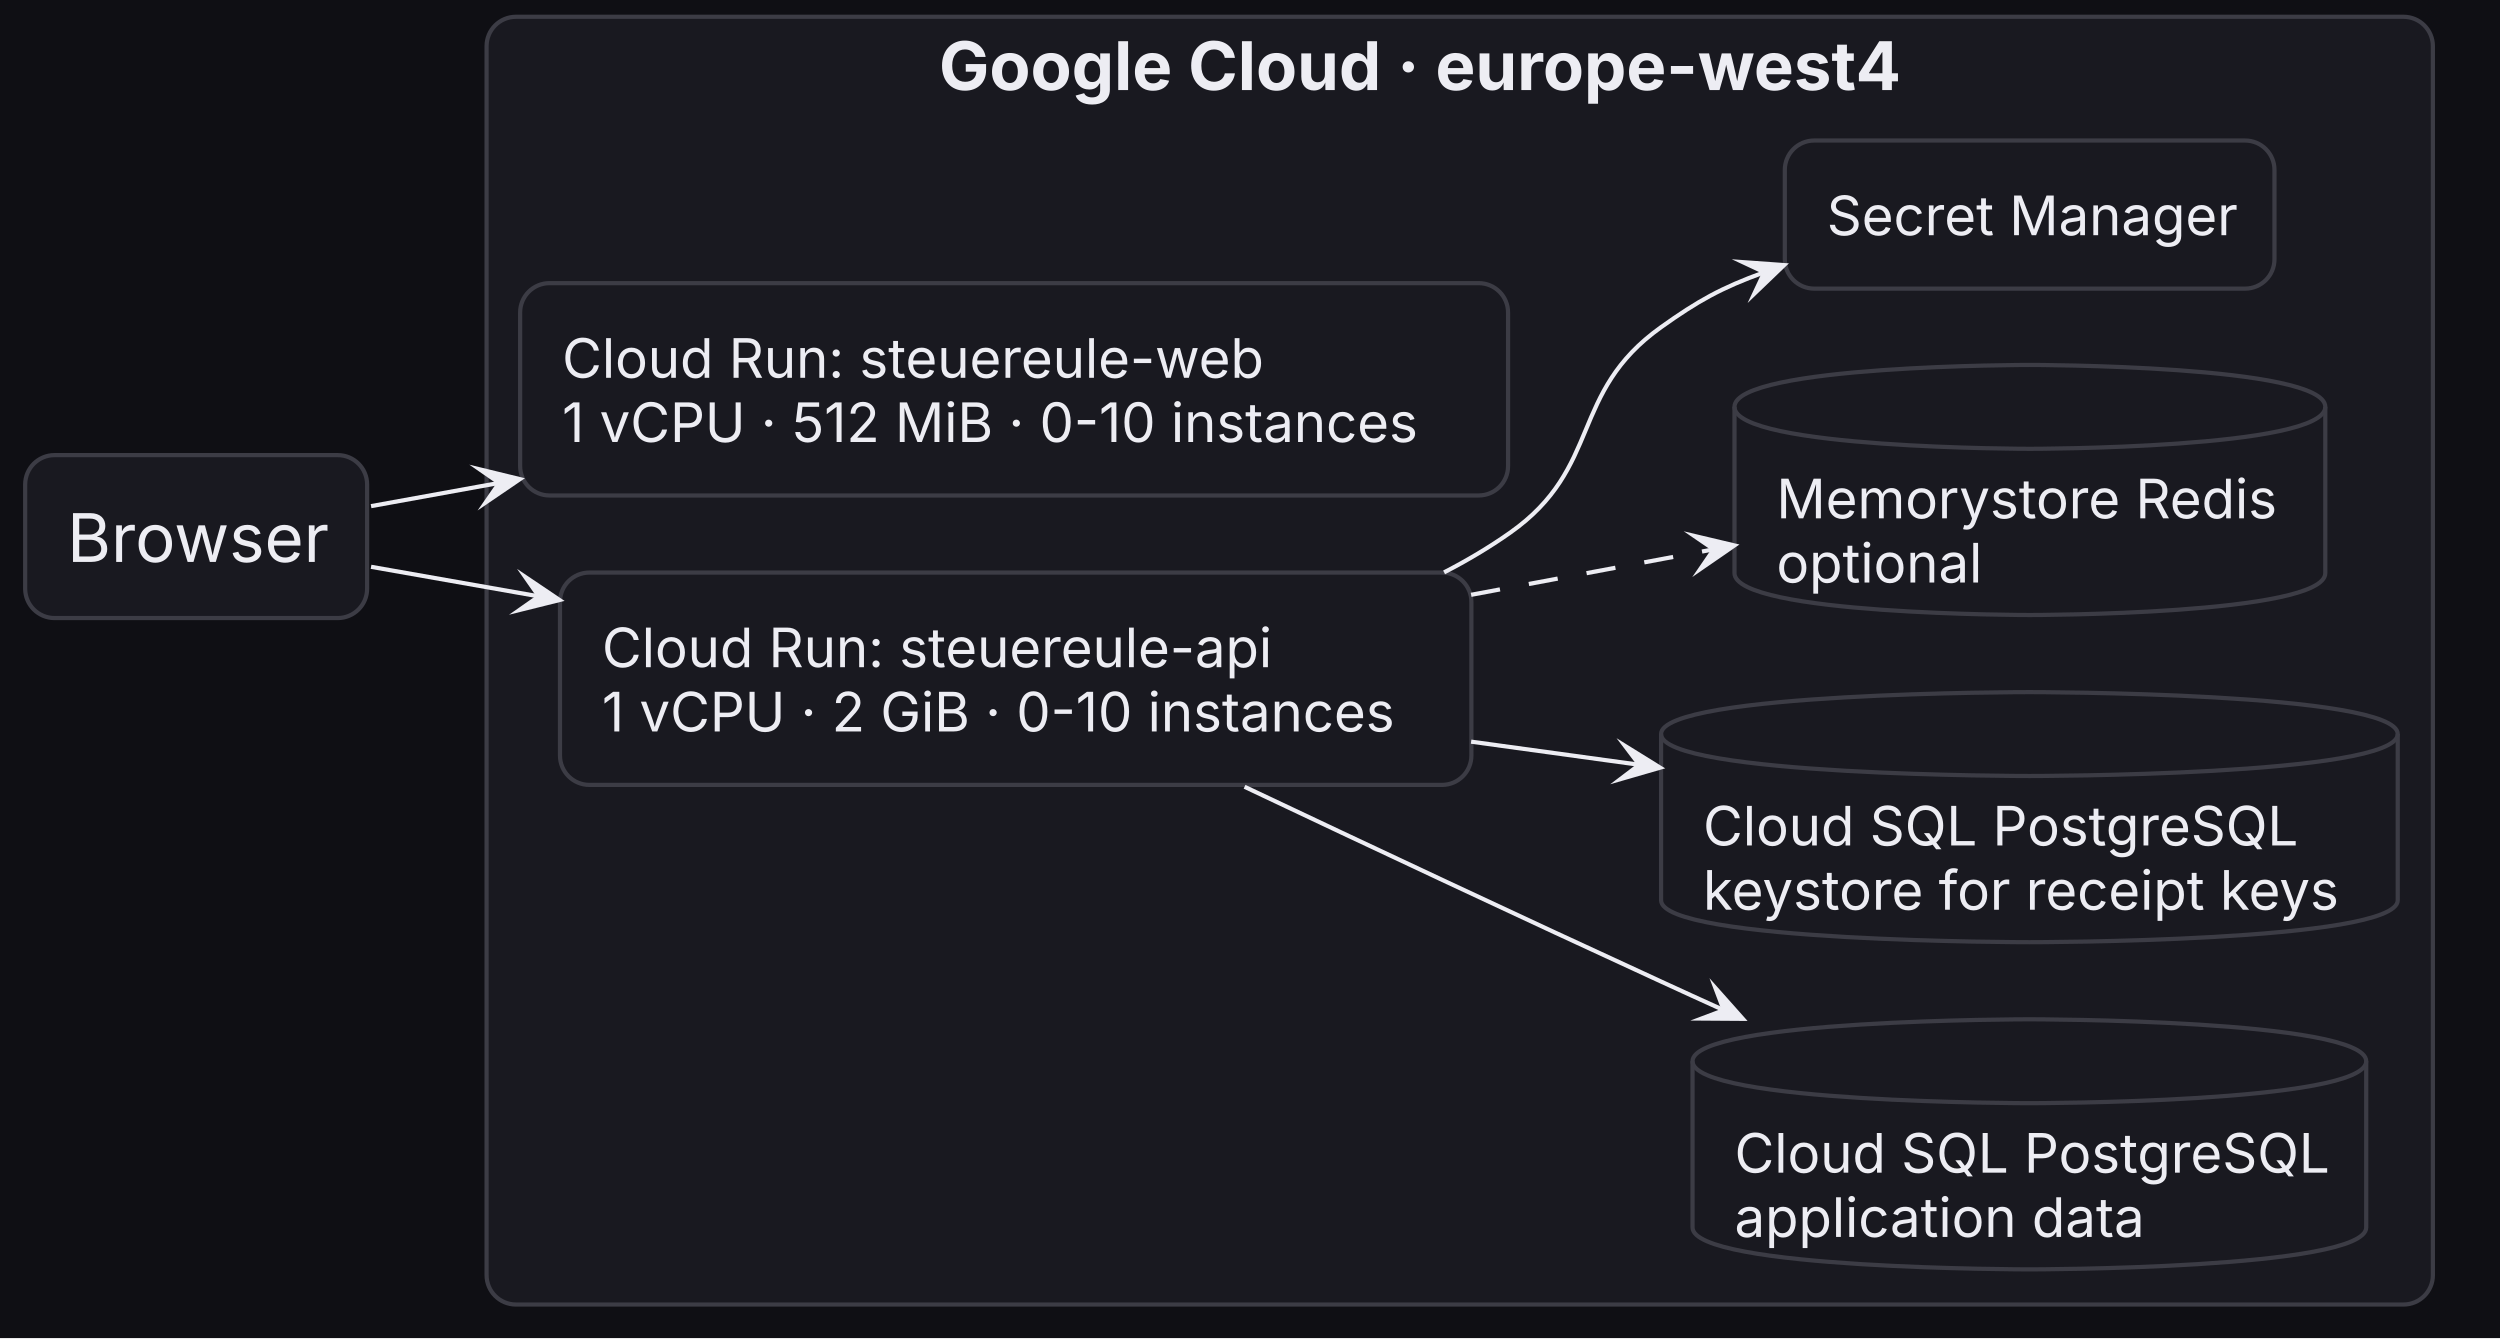
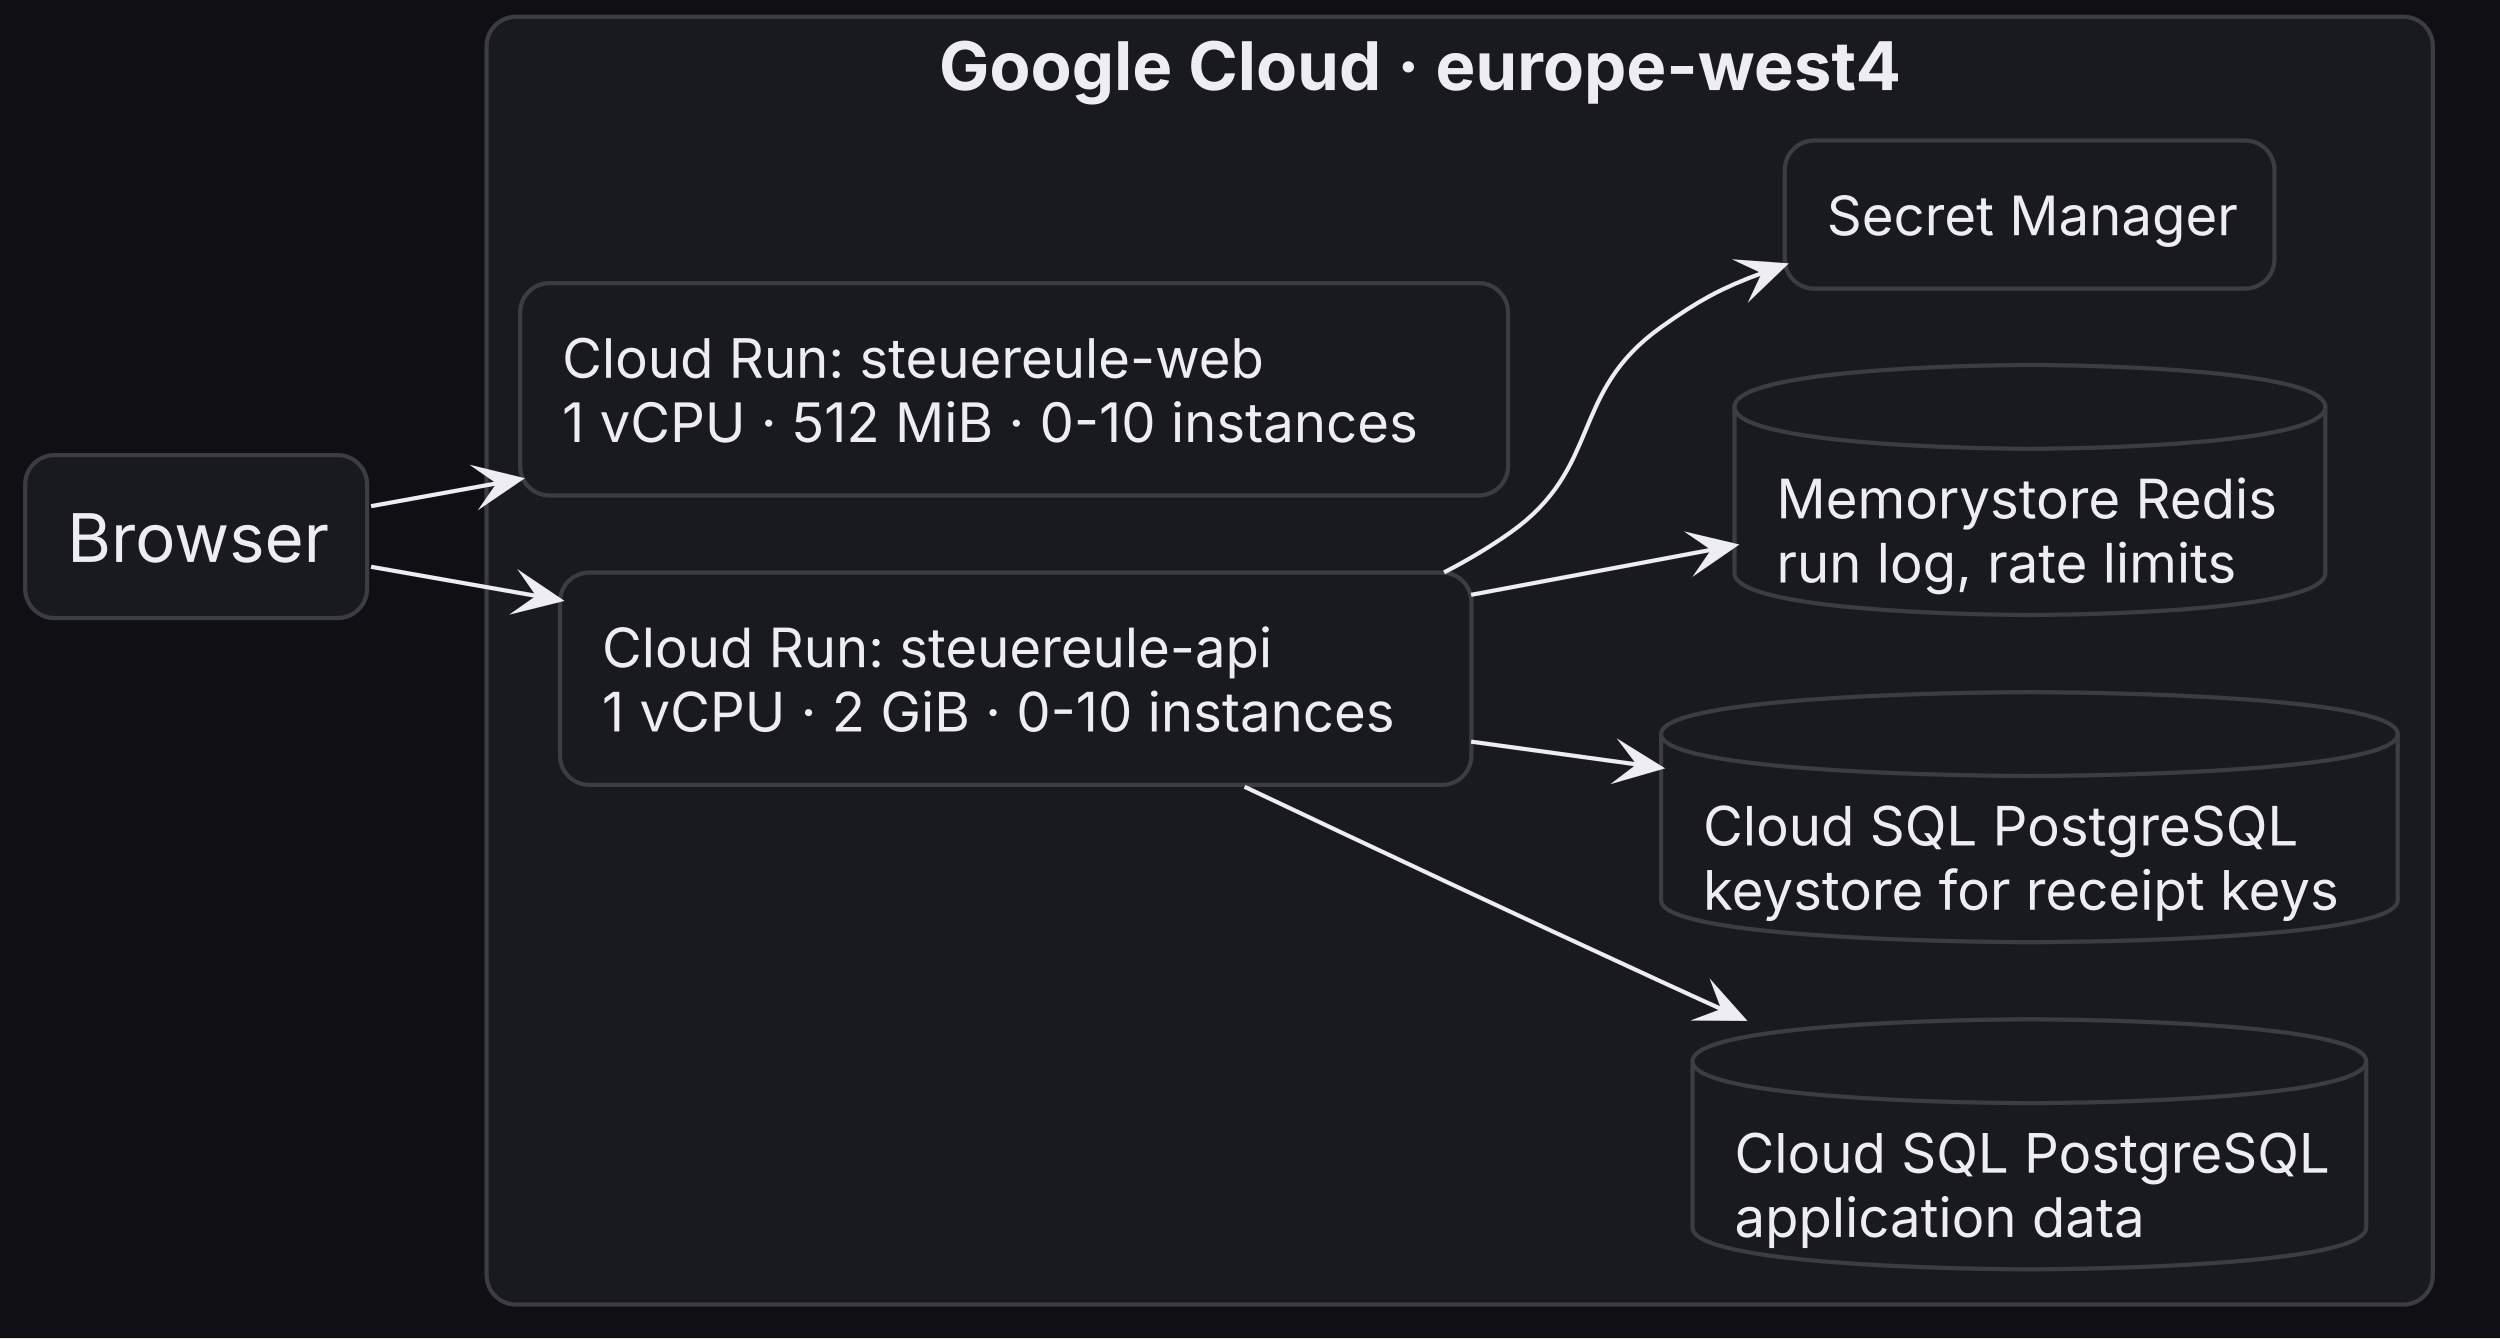
<svg xmlns="http://www.w3.org/2000/svg" contentStyleType="text/css" data-diagram-type="DESCRIPTION" height="319px" preserveAspectRatio="none" style="width:596px;height:319px;background:#0F0F14;" version="1.1" viewBox="0 0 596 319" width="596px" zoomAndPan="magnify">
  <defs />
  <g>
    <rect fill="#0F0F14" height="319" style="stroke:none;stroke-width:1;" width="596" x="0" y="0" />
    <g class="cluster" data-qualified-name="GCP" data-source-line="7" id="ent0002">
      <rect fill="#191920" height="307" rx="7" ry="7" style="stroke:#3C3C45;stroke-width:1;" width="464" x="116" y="4" />
      <text fill="#EDEDF3" font-family="Geist, system-ui, -apple-system, 'Segoe UI', sans-serif" font-size="16" font-weight="700" lengthAdjust="spacing" textLength="248.305" x="223.848" y="21.469">Google Cloud · europe-west4</text>
    </g>
    <g class="entity" data-qualified-name="Browser" data-source-line="6" id="ent0001">
      <rect fill="#191920" height="38.844" rx="7" ry="7" style="stroke:#3C3C45;stroke-width:1;" width="81.523" x="6" y="108.5" />
      <text fill="#EDEDF3" font-family="Geist, system-ui, -apple-system, 'Segoe UI', sans-serif" font-size="16" lengthAdjust="spacing" textLength="61.523" x="16" y="133.969">Browser</text>
    </g>
    <g class="entity" data-qualified-name="GCP.WebSvc" data-source-line="8" id="ent0003">
      <rect fill="#191920" height="50.621" rx="7" ry="7" style="stroke:#3C3C45;stroke-width:1;" width="235.522" x="124" y="67.5" />
      <text fill="#EDEDF3" font-family="Geist, system-ui, -apple-system, 'Segoe UI', sans-serif" font-size="13" lengthAdjust="spacing" textLength="172.32" x="134" y="90.068">Cloud Run: steuereule-web</text>
      <text fill="#EDEDF3" font-family="Geist, system-ui, -apple-system, 'Segoe UI', sans-serif" font-size="13" lengthAdjust="spacing" textLength="215.522" x="134" y="105.379">1 vCPU · 512 MiB · 0-10 instances</text>
    </g>
    <g class="entity" data-qualified-name="GCP.ApiSvc" data-source-line="9" id="ent0004">
      <rect fill="#191920" height="50.621" rx="7" ry="7" style="stroke:#3C3C45;stroke-width:1;" width="217.279" x="133.5" y="136.5" />
      <text fill="#EDEDF3" font-family="Geist, system-ui, -apple-system, 'Segoe UI', sans-serif" font-size="13" lengthAdjust="spacing" textLength="165.998" x="143.5" y="159.068">Cloud Run: steuereule-api</text>
      <text fill="#EDEDF3" font-family="Geist, system-ui, -apple-system, 'Segoe UI', sans-serif" font-size="13" lengthAdjust="spacing" textLength="197.279" x="143.5" y="174.379">1 vCPU · 2 GiB · 0-10 instances</text>
    </g>
    <g class="entity" data-qualified-name="GCP.Db" data-source-line="10" id="ent0005">
      <path d="M403.5,253 C403.5,243 483.803,243 483.803,243 C483.803,243 564.107,243 564.107,253 L564.107,292.621 C564.107,302.621 483.803,302.621 483.803,302.621 C483.803,302.621 403.5,302.621 403.5,292.621 L403.5,253" fill="#191920" style="stroke:#3C3C45;stroke-width:1;" />
      <path d="M403.5,253 C403.5,263 483.803,263 483.803,263 C483.803,263 564.107,263 564.107,253" fill="none" style="stroke:#3C3C45;stroke-width:1;" />
      <text fill="#EDEDF3" font-family="Geist, system-ui, -apple-system, 'Segoe UI', sans-serif" font-size="13" lengthAdjust="spacing" textLength="140.607" x="413.5" y="279.568">Cloud SQL PostgreSQL</text>
      <text fill="#EDEDF3" font-family="Geist, system-ui, -apple-system, 'Segoe UI', sans-serif" font-size="13" lengthAdjust="spacing" textLength="101.086" x="413.5" y="294.879">application data</text>
    </g>
    <g class="entity" data-qualified-name="GCP.Keys" data-source-line="11" id="ent0006">
      <path d="M396,175 C396,165 483.81,165 483.81,165 C483.81,165 571.619,165 571.619,175 L571.619,214.621 C571.619,224.621 483.81,224.621 483.81,224.621 C483.81,224.621 396,224.621 396,214.621 L396,175" fill="#191920" style="stroke:#3C3C45;stroke-width:1;" />
      <path d="M396,175 C396,185 483.81,185 483.81,185 C483.81,185 571.619,185 571.619,175" fill="none" style="stroke:#3C3C45;stroke-width:1;" />
      <text fill="#EDEDF3" font-family="Geist, system-ui, -apple-system, 'Segoe UI', sans-serif" font-size="13" lengthAdjust="spacing" textLength="140.607" x="406" y="201.568">Cloud SQL PostgreSQL</text>
      <text fill="#EDEDF3" font-family="Geist, system-ui, -apple-system, 'Segoe UI', sans-serif" font-size="13" lengthAdjust="spacing" textLength="155.619" x="406" y="216.879">keystore for receipt keys</text>
    </g>
    <g class="entity" data-qualified-name="GCP.Redis" data-source-line="12" id="ent0007">
      <path d="M413.5,97 C413.5,87 483.926,87 483.926,87 C483.926,87 554.353,87 554.353,97 L554.353,136.621 C554.353,146.621 483.926,146.621 483.926,146.621 C483.926,146.621 413.5,146.621 413.5,136.621 L413.5,97" fill="#191920" style="stroke:#3C3C45;stroke-width:1;" />
      <path d="M413.5,97 C413.5,107 483.926,107 483.926,107 C483.926,107 554.353,107 554.353,97" fill="none" style="stroke:#3C3C45;stroke-width:1;" />
      <text fill="#EDEDF3" font-family="Geist, system-ui, -apple-system, 'Segoe UI', sans-serif" font-size="13" lengthAdjust="spacing" textLength="120.853" x="423.5" y="123.568">Memorystore Redis</text>
-       <text fill="#EDEDF3" font-family="Geist, system-ui, -apple-system, 'Segoe UI', sans-serif" font-size="13" lengthAdjust="spacing" textLength="51.778" x="423.5" y="138.879">optional</text>
+       <text fill="#EDEDF3" font-family="Geist, system-ui, -apple-system, 'Segoe UI', sans-serif" font-size="13" lengthAdjust="spacing" textLength="117.26" x="423.5" y="138.879">run log, rate limits</text>
    </g>
    <g class="entity" data-qualified-name="GCP.Secrets" data-source-line="13" id="ent0008">
      <rect fill="#191920" height="35.31" rx="7" ry="7" style="stroke:#3C3C45;stroke-width:1;" width="116.732" x="425.5" y="33.5" />
      <text fill="#EDEDF3" font-family="Geist, system-ui, -apple-system, 'Segoe UI', sans-serif" font-size="13" lengthAdjust="spacing" textLength="96.732" x="435.5" y="56.068">Secret Manager</text>
    </g>
    <g class="link" data-entity-1="ent0001" data-entity-2="ent0003" data-link-type="dependency" id="lnk9">
      <polygon fill="#EDEDF3" points="123.942,114.228,114.373,111.898,119.022,115.12,115.8,119.77,123.942,114.228" style="stroke:#EDEDF3;stroke-width:1;stroke-linejoin:miter;stroke-miterlimit:10;" />
      <path d="M88.459,120.663 C99.181,118.719 106.396,117.41 119.022,115.12" fill="none" style="stroke:#EDEDF3;stroke-width:1;" />
    </g>
    <g class="link" data-entity-1="ent0001" data-entity-2="ent0004" data-link-type="dependency" id="lnk10">
      <polygon fill="#EDEDF3" points="133.391,143.043,125.222,137.542,128.467,142.175,123.834,145.421,133.391,143.043" style="stroke:#EDEDF3;stroke-width:1;stroke-linejoin:miter;stroke-miterlimit:10;" />
      <path d="M88.459,135.127 C101.834,137.484 112.482,139.36 128.467,142.175" fill="none" style="stroke:#EDEDF3;stroke-width:1;" />
    </g>
    <g class="link" data-entity-1="ent0004" data-entity-2="ent0005" data-link-type="dependency" id="lnk11">
      <polygon fill="#EDEDF3" points="415.5,242.889,408.951,235.532,410.945,240.826,405.652,242.82,415.5,242.889" style="stroke:#EDEDF3;stroke-width:1;stroke-linejoin:miter;stroke-miterlimit:10;" />
      <path d="M296.701,187.567 C325.991,201.437 362.921,218.804 396,234 C402.317,236.902 404.349,237.839 410.945,240.826" fill="none" style="stroke:#EDEDF3;stroke-width:1;" />
    </g>
    <g class="link" data-entity-1="ent0004" data-entity-2="ent0006" data-link-type="dependency" id="lnk12">
      <polygon fill="#EDEDF3" points="395.768,183.006,387.397,177.817,390.814,182.325,386.307,185.742,395.768,183.006" style="stroke:#EDEDF3;stroke-width:1;stroke-linejoin:miter;stroke-miterlimit:10;" />
      <path d="M350.714,176.811 C365.793,178.884 376.179,180.312 390.814,182.325" fill="none" style="stroke:#EDEDF3;stroke-width:1;" />
    </g>
    <g class="link" data-entity-1="ent0004" data-entity-2="ent0007" data-link-type="dependency" id="lnk13">
      <polygon fill="#EDEDF3" points="413.482,130.035,403.899,127.762,408.568,130.956,405.373,135.625,413.482,130.035" style="stroke:#EDEDF3;stroke-width:1;stroke-linejoin:miter;stroke-miterlimit:10;" />
-       <path d="M350.714,141.804 C372.023,137.808 388.94,134.636 408.568,130.956" fill="none" style="stroke:#EDEDF3;stroke-width:1;stroke-dasharray:7,7;" />
+       <path d="M350.714,141.804 C372.023,137.808 388.94,134.636 408.568,130.956" fill="none" style="stroke:#EDEDF3;stroke-width:1;" />
    </g>
    <g class="link" data-entity-1="ent0004" data-entity-2="ent0008" data-link-type="dependency" id="lnk14">
      <polygon fill="#EDEDF3" points="425.325,63.201,415.501,62.497,420.622,64.9,418.219,70.021,425.325,63.201" style="stroke:#EDEDF3;stroke-width:1;stroke-linejoin:miter;stroke-miterlimit:10;" />
      <path d="M344.271,136.452 C349.771,133.621 355.061,130.481 360,127 C382.089,111.432 373.991,93.68 396,78 C404.759,71.76 410.3,68.629 420.622,64.9" fill="none" style="stroke:#EDEDF3;stroke-width:1;" />
    </g>
  </g>
</svg>
